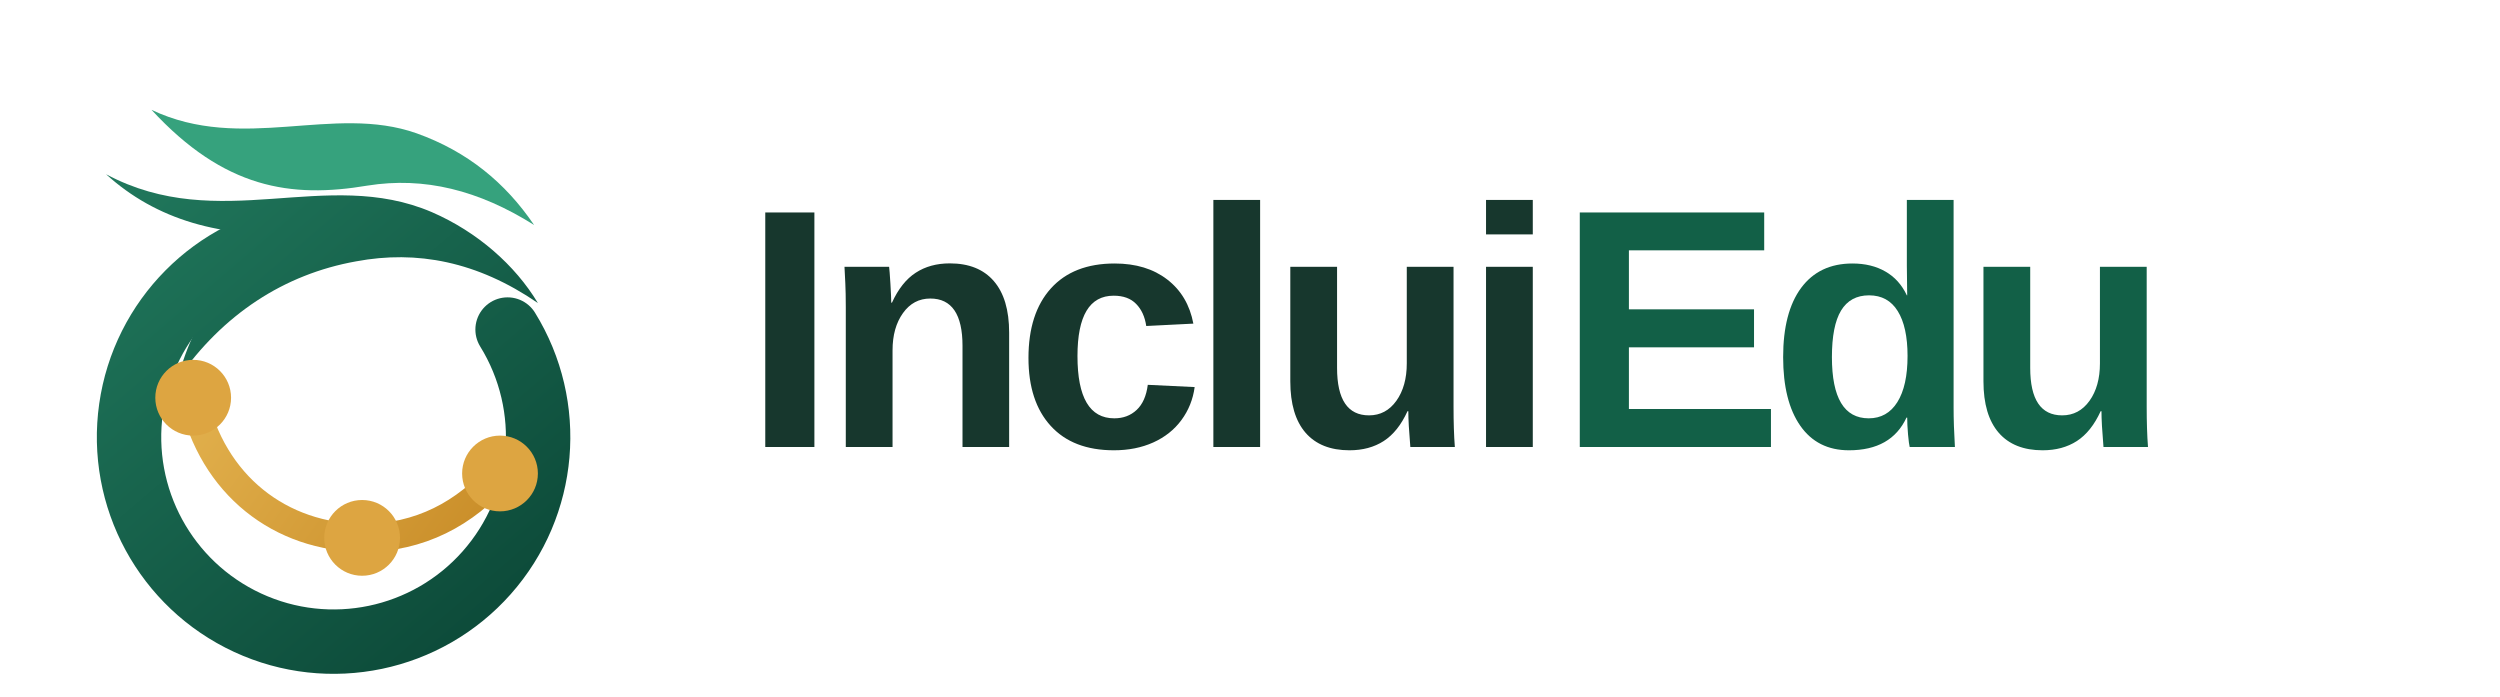
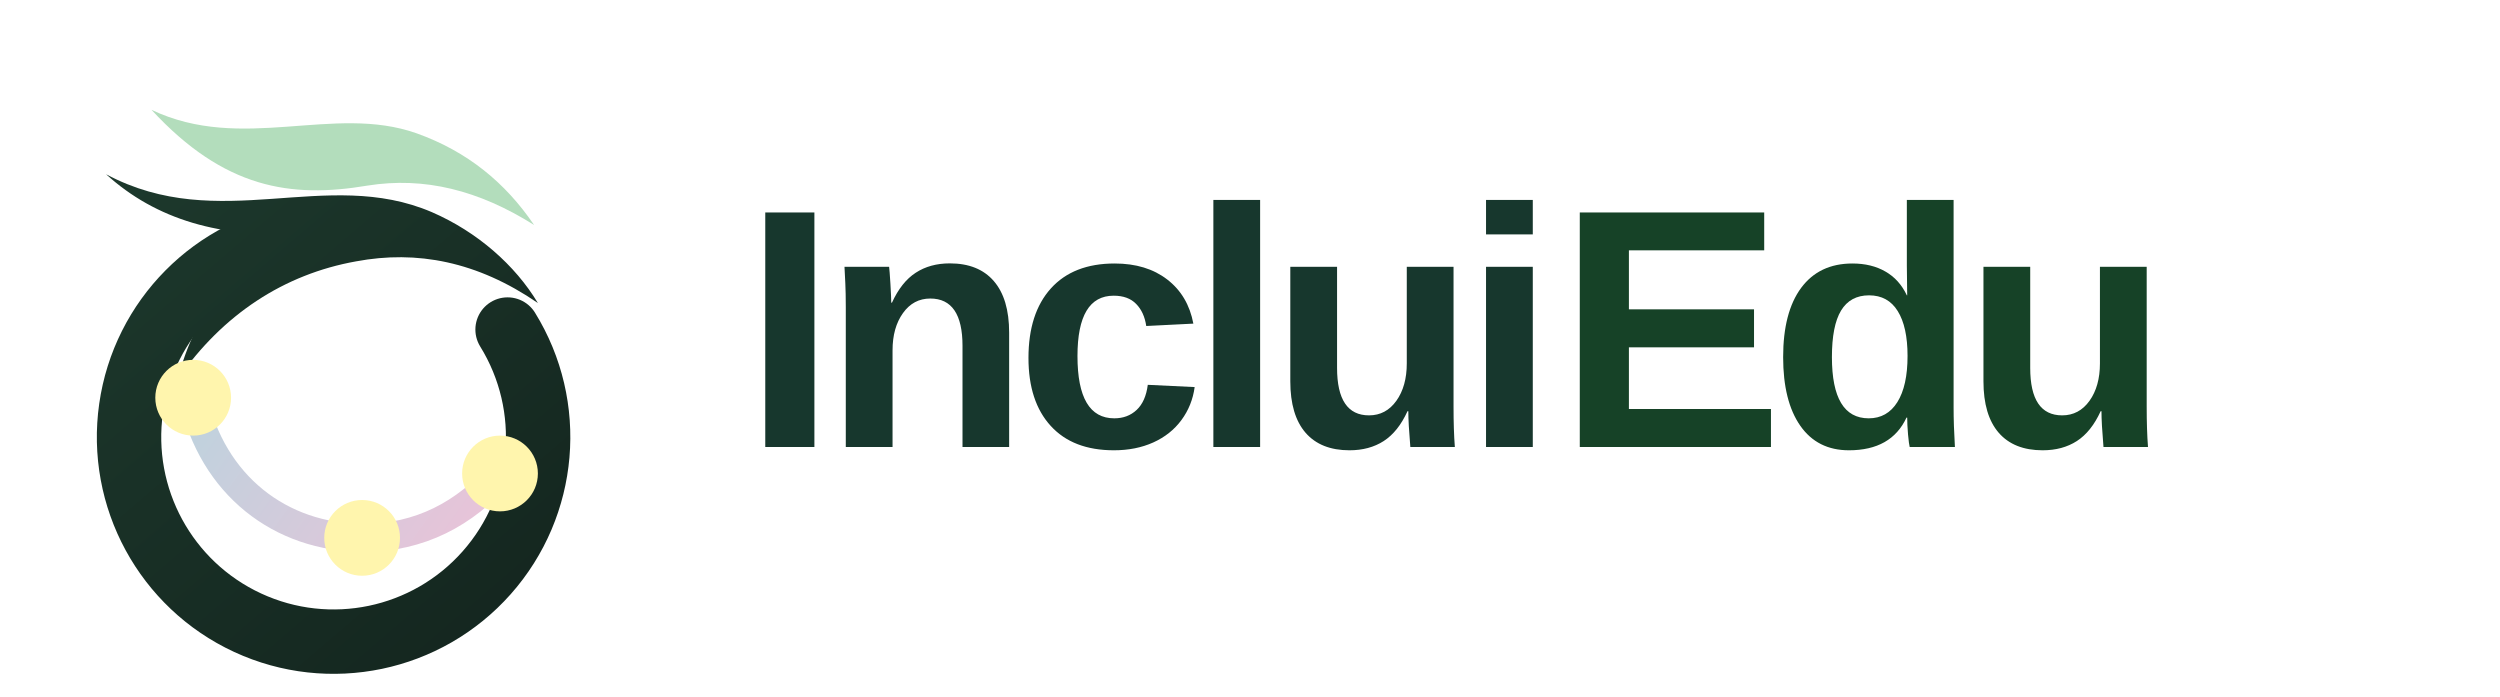
<svg xmlns="http://www.w3.org/2000/svg" viewBox="0 0 330 92" role="img" aria-labelledby="title">
  <defs>
    <linearGradient id="primary" x1="8" y1="5" x2="67" y2="74" gradientUnits="userSpaceOnUse">
-       <stop stop-color="#237E61" />
-       <stop offset="1" stop-color="#0C4938" />
+       <stop stop-color="#1e3b2e" />
+       <stop offset="1" stop-color="#14261f" />
    </linearGradient>
    <linearGradient id="accent" x1="17" y1="36" x2="62" y2="68" gradientUnits="userSpaceOnUse">
-       <stop stop-color="#E7B855" />
-       <stop offset="1" stop-color="#C78A25" />
+       <stop stop-color="#B4D6DF" />
+       <stop offset="1" stop-color="#EEC1D8" />
    </linearGradient>
  </defs>
  <g transform="translate(5 6)">
    <path d="M9 17c15 8 29-1 43 5 6 2.6 11 7 14 12-8-5.5-16-7-24-5.5-9.5 1.7-17.6 7-23.5 15.5 2.2-9 7.8-15.5 16.5-19.2C24.2 25.5 15.6 23 9 17Z" fill="url(#primary)" />
-     <path d="M15 8.5c12 5.7 24-.8 35 3.1 6.7 2.4 11.7 6.5 15.5 12.1-7.3-4.6-14.5-6.4-22-5.2-10.1 1.7-18.9.4-28.5-10Z" fill="#36A27D" />
+     <path d="M15 8.5c12 5.7 24-.8 35 3.1 6.7 2.4 11.7 6.5 15.5 12.1-7.3-4.6-14.5-6.4-22-5.2-10.1 1.7-18.9.4-28.5-10Z" fill="#B3DDBC" />
    <path d="M62 37.5A27 27 0 1 1 35 25" fill="none" stroke="url(#primary)" stroke-width="8.5" stroke-linecap="round" />
    <path d="M20.5 46.5C23 58 32 65 43 65c7.4 0 13.4-3.2 18-8.5" fill="none" stroke="url(#accent)" stroke-width="3.7" stroke-linecap="round" />
-     <circle cx="20.5" cy="46.5" r="5" fill="#DDA541" />
-     <circle cx="42.8" cy="65" r="5" fill="#DDA541" />
-     <circle cx="61" cy="56.5" r="5" fill="#DDA541" />
+     <circle cx="20.5" cy="46.5" r="5" fill="#FFF5AD" />
+     <circle cx="42.8" cy="65" r="5" fill="#FFF5AD" />
+     <circle cx="61" cy="56.5" r="5" fill="#FFF5AD" />
  </g>
-   <text x="98" y="59" fill="#17372D" font-family="Segoe UI, Arial, sans-serif" font-size="45" font-weight="700" letter-spacing="-2">Inclui<tspan fill="#126047">Edu</tspan>
+   <text x="98" y="59" fill="#17372D" font-family="Segoe UI, Arial, sans-serif" font-size="45" font-weight="700" letter-spacing="-2">Inclui<tspan fill="#164227">Edu</tspan>
  </text>
</svg>
